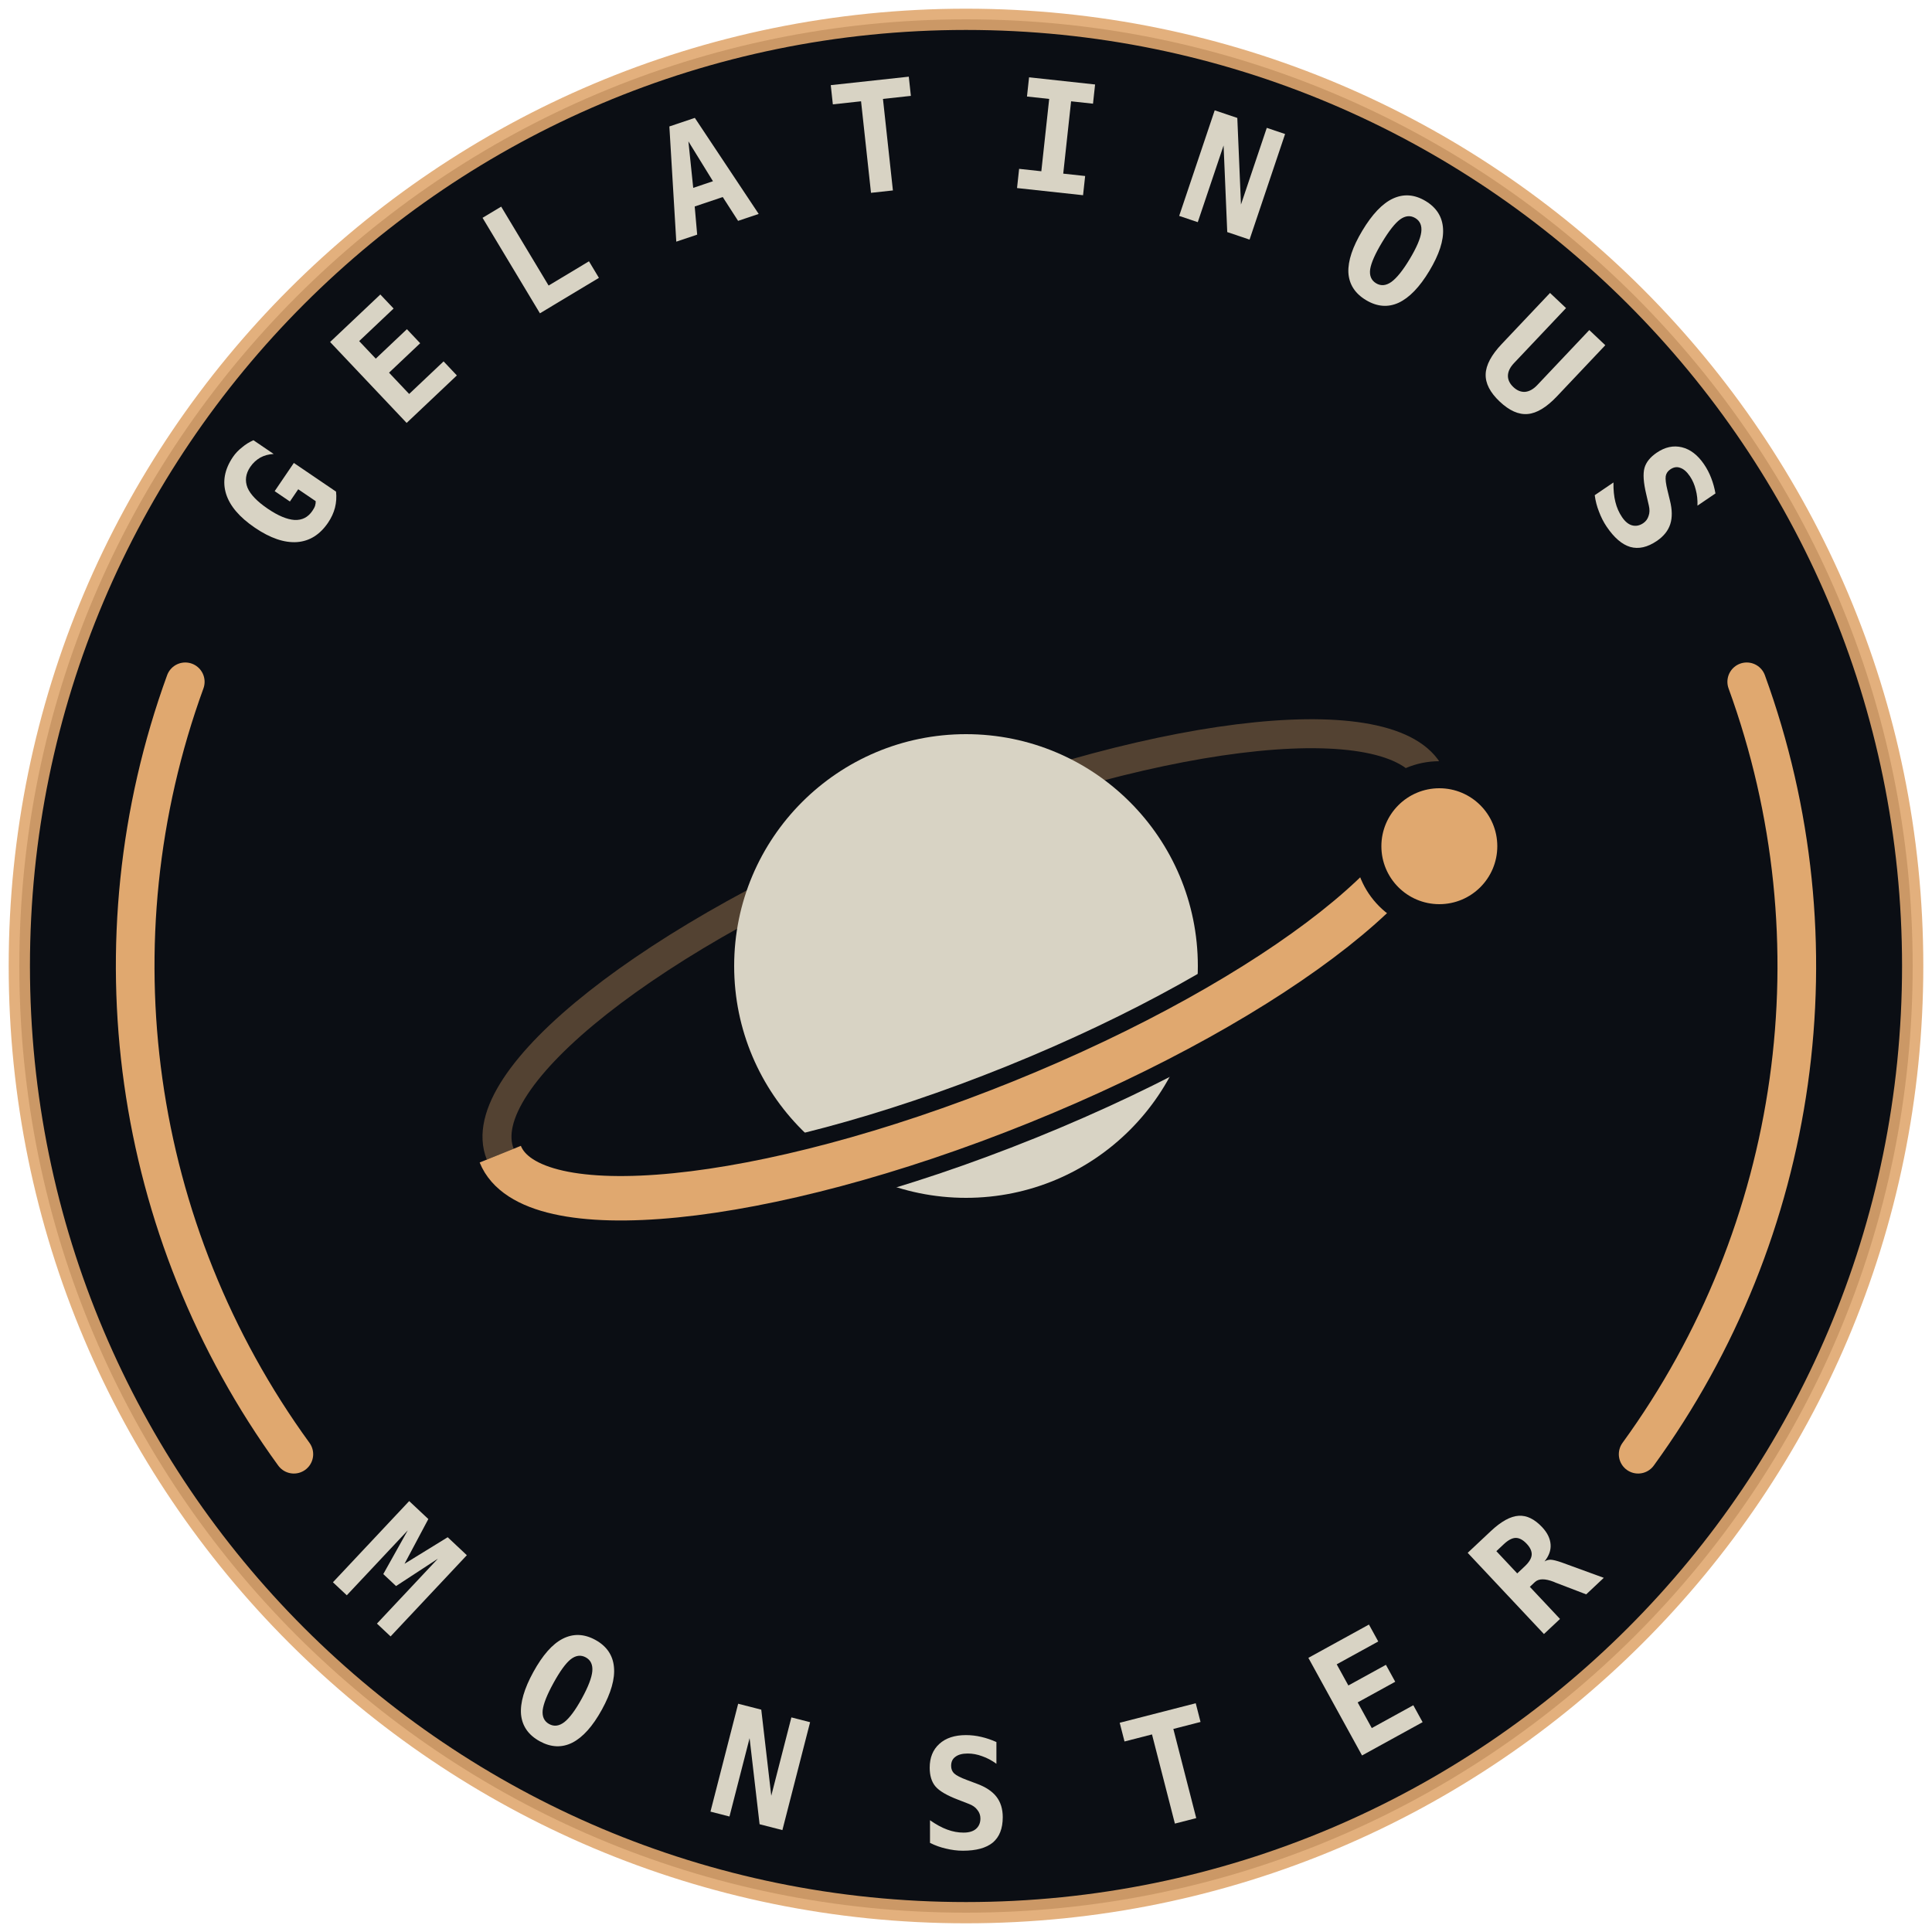
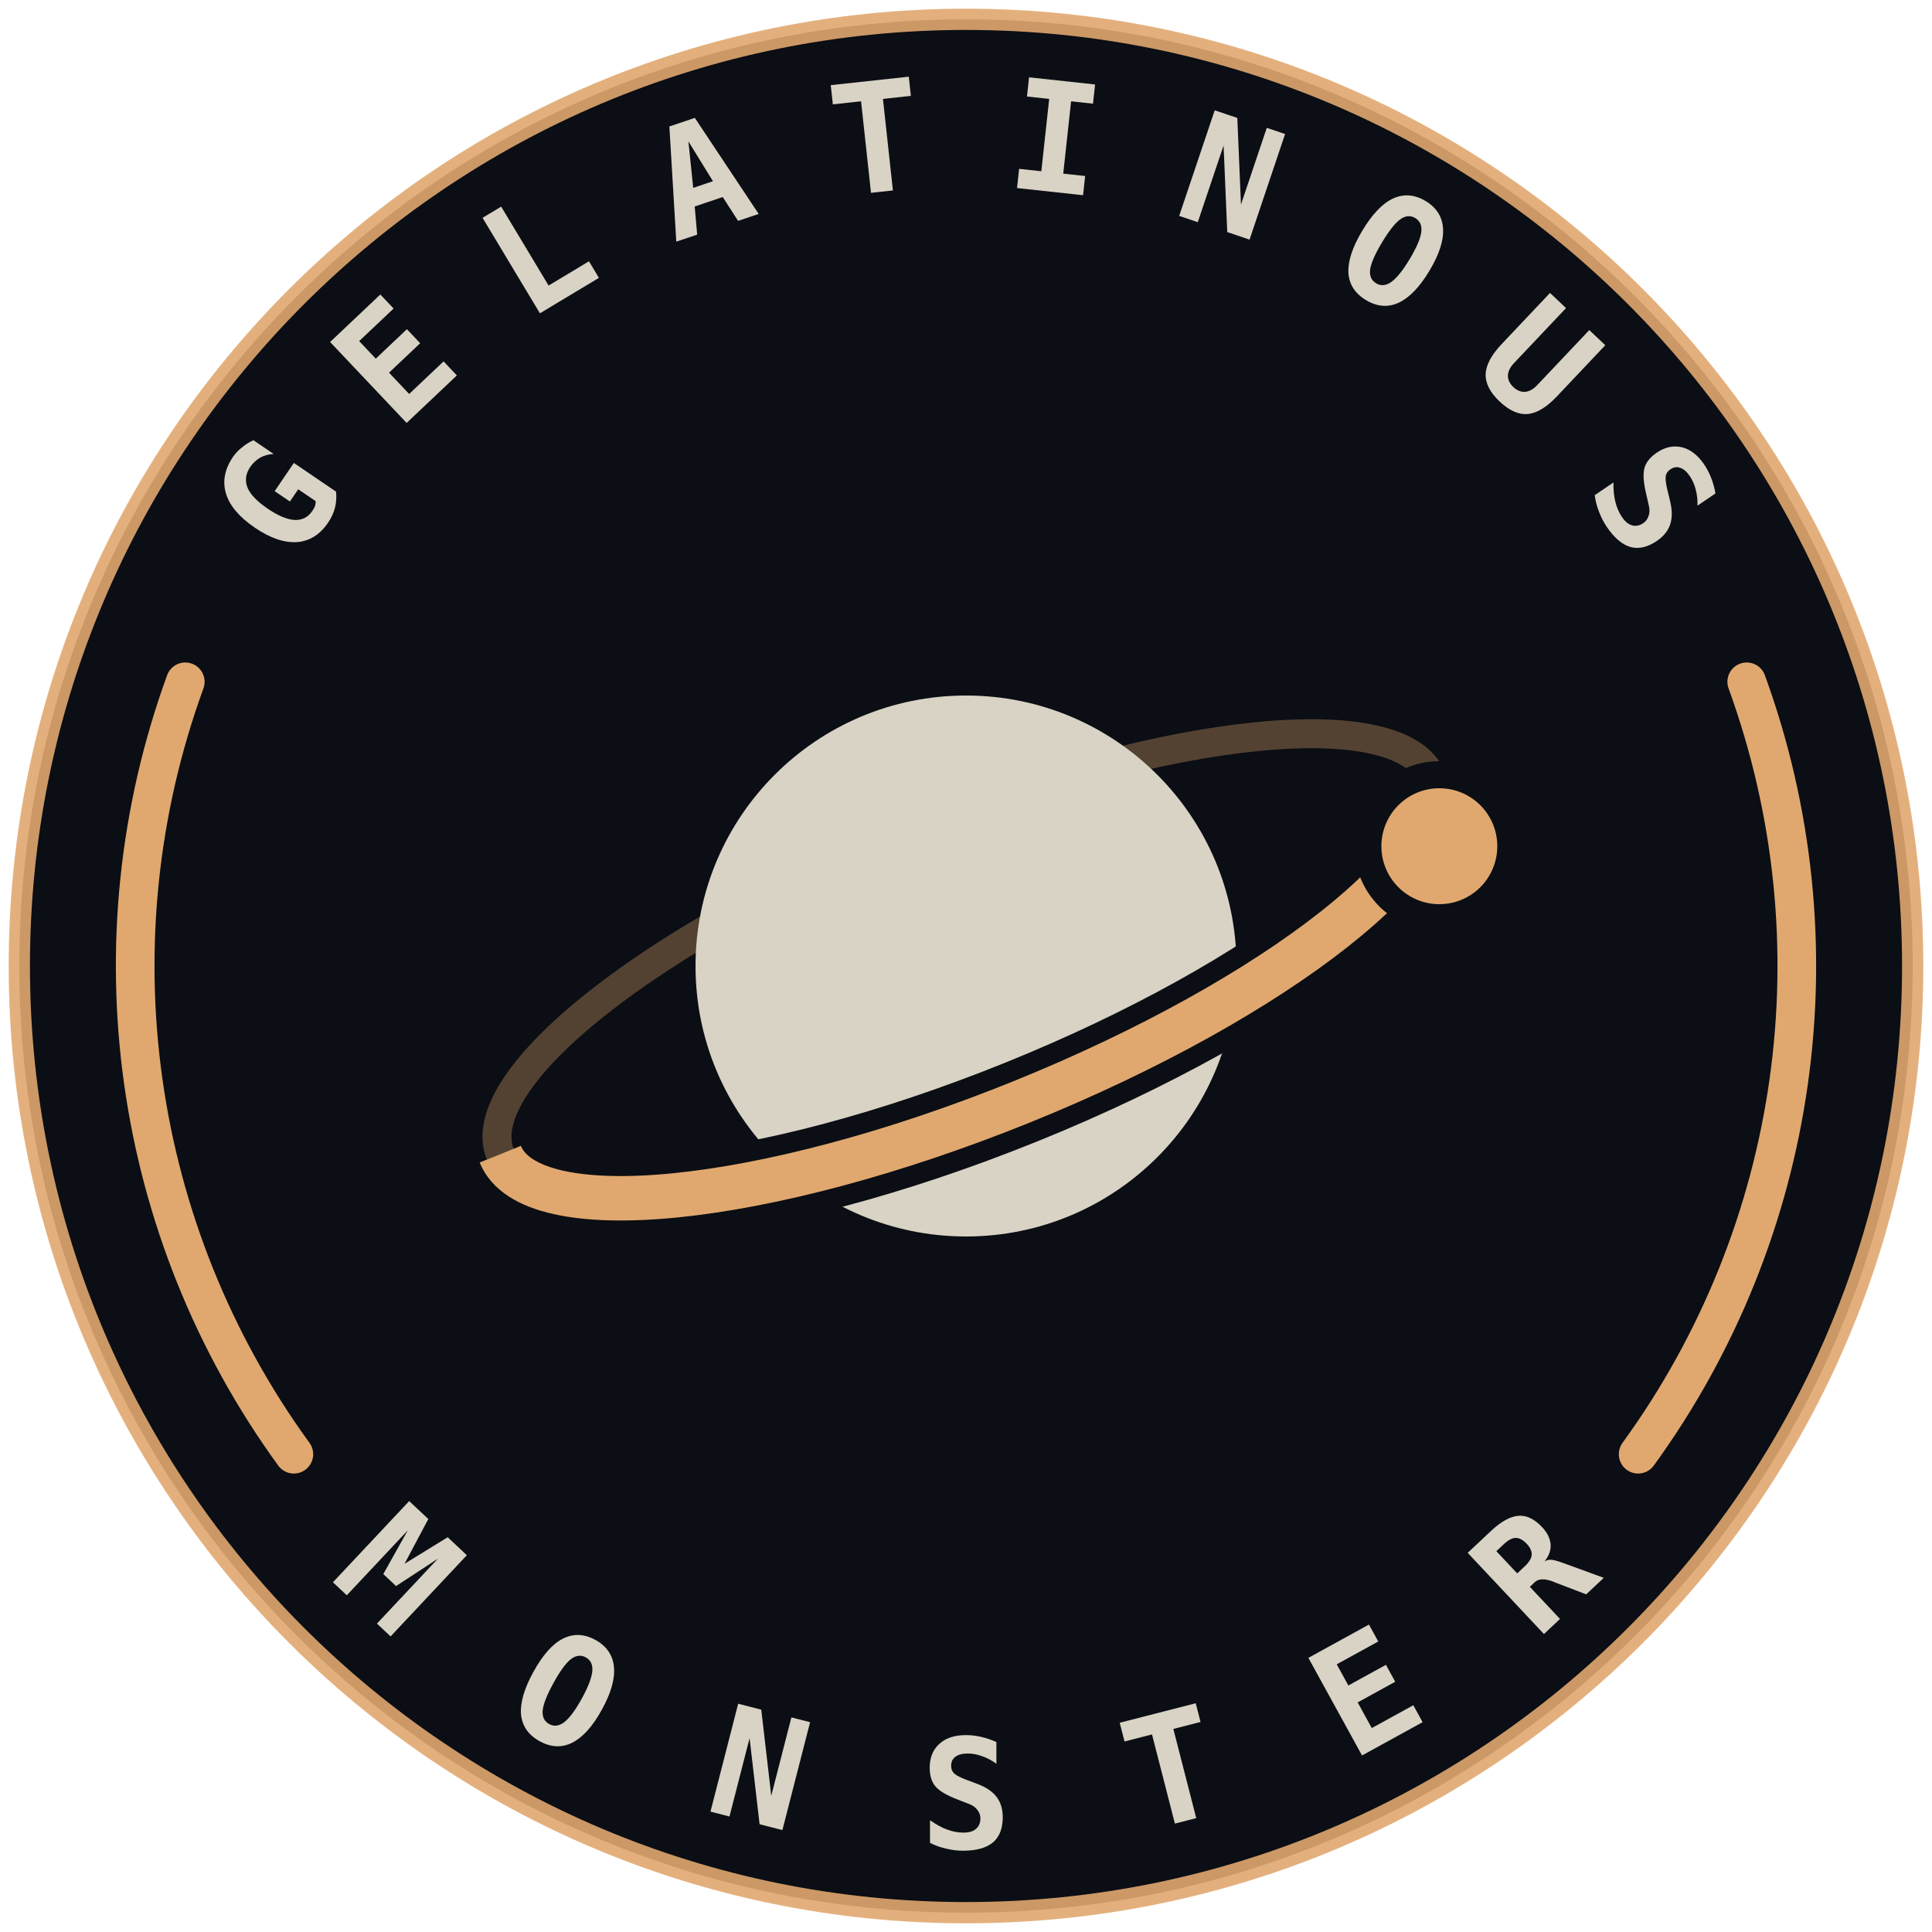
<svg xmlns="http://www.w3.org/2000/svg" viewBox="0 0 100 100" role="img" aria-label="Gelatinous Monster">
  <circle class="plate" cx="50" cy="50" r="49.0" fill="var(--terminal-bg-dark, #0b0e14)" />
  <circle class="rim" cx="50" cy="50" r="49.0" fill="none" stroke="var(--terminal-accent, #e0a86f)" stroke-width="1.1" stroke-opacity="0.9" />
  <g class="ring" fill="none" stroke="var(--terminal-accent, #e0a86f)" stroke-width="2.0" stroke-linecap="round">
    <path d="M 90.41,35.29 A 43.0,43.0 0 0 1 84.79,75.27" />
    <path d="M 15.21,75.27 A 43.0,43.0 0 0 1 9.59,35.29" />
  </g>
  <g>
    <text class="word" transform="translate(50,50) rotate(-55.800) translate(0,-43.0)" text-anchor="middle" font-family="Monaspace Xenon Var, ui-monospace, monospace" font-size="7.9" font-weight="600" fill="var(--terminal-text, #d8d3c4)" dy="0.34em">G</text>
    <text class="word" transform="translate(50,50) rotate(-43.400) translate(0,-43.0)" text-anchor="middle" font-family="Monaspace Xenon Var, ui-monospace, monospace" font-size="7.9" font-weight="600" fill="var(--terminal-text, #d8d3c4)" dy="0.34em">E</text>
    <text class="word" transform="translate(50,50) rotate(-31.000) translate(0,-43.0)" text-anchor="middle" font-family="Monaspace Xenon Var, ui-monospace, monospace" font-size="7.9" font-weight="600" fill="var(--terminal-text, #d8d3c4)" dy="0.34em">L</text>
    <text class="word" transform="translate(50,50) rotate(-18.600) translate(0,-43.0)" text-anchor="middle" font-family="Monaspace Xenon Var, ui-monospace, monospace" font-size="7.9" font-weight="600" fill="var(--terminal-text, #d8d3c4)" dy="0.34em">A</text>
    <text class="word" transform="translate(50,50) rotate(-6.200) translate(0,-43.0)" text-anchor="middle" font-family="Monaspace Xenon Var, ui-monospace, monospace" font-size="7.9" font-weight="600" fill="var(--terminal-text, #d8d3c4)" dy="0.34em">T</text>
    <text class="word" transform="translate(50,50) rotate(6.200) translate(0,-43.0)" text-anchor="middle" font-family="Monaspace Xenon Var, ui-monospace, monospace" font-size="7.9" font-weight="600" fill="var(--terminal-text, #d8d3c4)" dy="0.34em">I</text>
    <text class="word" transform="translate(50,50) rotate(18.600) translate(0,-43.0)" text-anchor="middle" font-family="Monaspace Xenon Var, ui-monospace, monospace" font-size="7.9" font-weight="600" fill="var(--terminal-text, #d8d3c4)" dy="0.34em">N</text>
    <text class="word" transform="translate(50,50) rotate(31.000) translate(0,-43.0)" text-anchor="middle" font-family="Monaspace Xenon Var, ui-monospace, monospace" font-size="7.9" font-weight="600" fill="var(--terminal-text, #d8d3c4)" dy="0.34em">O</text>
    <text class="word" transform="translate(50,50) rotate(43.400) translate(0,-43.0)" text-anchor="middle" font-family="Monaspace Xenon Var, ui-monospace, monospace" font-size="7.9" font-weight="600" fill="var(--terminal-text, #d8d3c4)" dy="0.34em">U</text>
    <text class="word" transform="translate(50,50) rotate(55.800) translate(0,-43.0)" text-anchor="middle" font-family="Monaspace Xenon Var, ui-monospace, monospace" font-size="7.9" font-weight="600" fill="var(--terminal-text, #d8d3c4)" dy="0.34em">S</text>
    <text class="word" transform="translate(50,50) rotate(223.200) translate(0,-43.0) rotate(180)" text-anchor="middle" font-family="Monaspace Xenon Var, ui-monospace, monospace" font-size="7.9" font-weight="600" fill="var(--terminal-text, #d8d3c4)" dy="0.34em">M</text>
    <text class="word" transform="translate(50,50) rotate(208.800) translate(0,-43.0) rotate(180)" text-anchor="middle" font-family="Monaspace Xenon Var, ui-monospace, monospace" font-size="7.9" font-weight="600" fill="var(--terminal-text, #d8d3c4)" dy="0.34em">O</text>
    <text class="word" transform="translate(50,50) rotate(194.400) translate(0,-43.0) rotate(180)" text-anchor="middle" font-family="Monaspace Xenon Var, ui-monospace, monospace" font-size="7.9" font-weight="600" fill="var(--terminal-text, #d8d3c4)" dy="0.34em">N</text>
    <text class="word" transform="translate(50,50) rotate(180.000) translate(0,-43.0) rotate(180)" text-anchor="middle" font-family="Monaspace Xenon Var, ui-monospace, monospace" font-size="7.9" font-weight="600" fill="var(--terminal-text, #d8d3c4)" dy="0.34em">S</text>
    <text class="word" transform="translate(50,50) rotate(165.600) translate(0,-43.0) rotate(180)" text-anchor="middle" font-family="Monaspace Xenon Var, ui-monospace, monospace" font-size="7.9" font-weight="600" fill="var(--terminal-text, #d8d3c4)" dy="0.34em">T</text>
    <text class="word" transform="translate(50,50) rotate(151.200) translate(0,-43.0) rotate(180)" text-anchor="middle" font-family="Monaspace Xenon Var, ui-monospace, monospace" font-size="7.9" font-weight="600" fill="var(--terminal-text, #d8d3c4)" dy="0.34em">E</text>
    <text class="word" transform="translate(50,50) rotate(136.800) translate(0,-43.0) rotate(180)" text-anchor="middle" font-family="Monaspace Xenon Var, ui-monospace, monospace" font-size="7.9" font-weight="600" fill="var(--terminal-text, #d8d3c4)" dy="0.34em">R</text>
  </g>
  <g transform="translate(50,50)">
    <defs>
      <clipPath id="gm-near">
        <rect x="-36" y="0" width="72" height="36" />
      </clipPath>
    </defs>
    <g transform="rotate(-22)">
      <ellipse class="ring" rx="26" ry="7.6" fill="none" stroke="var(--terminal-accent, #e0a86f)" stroke-width="1.5" stroke-opacity="0.34" />
    </g>
-     <circle class="body" r="12" fill="var(--terminal-text, #d8d3c4)" />
+     <circle class="body" r="14" fill="var(--terminal-text, #d8d3c4)" />
    <g transform="rotate(-22)" clip-path="url(#gm-near)">
-       <ellipse class="knock" rx="26" ry="7.6" fill="none" stroke="var(--terminal-bg-dark, #0b0e14)" stroke-width="4.0" />
+       <ellipse class="knock" rx="26" ry="7.6" fill="none" stroke="var(--terminal-bg-dark, #0b0e14)" stroke-width="4.4" />
      <ellipse class="ring" rx="26" ry="7.6" fill="none" stroke="var(--terminal-accent, #e0a86f)" stroke-width="2.3" />
    </g>
    <circle class="knock" cx="24.5" cy="-6.2" r="4.4" fill="var(--terminal-bg-dark, #0b0e14)" />
    <circle class="node" cx="24.5" cy="-6.2" r="3.0" fill="var(--terminal-accent, #e0a86f)" />
  </g>
</svg>
